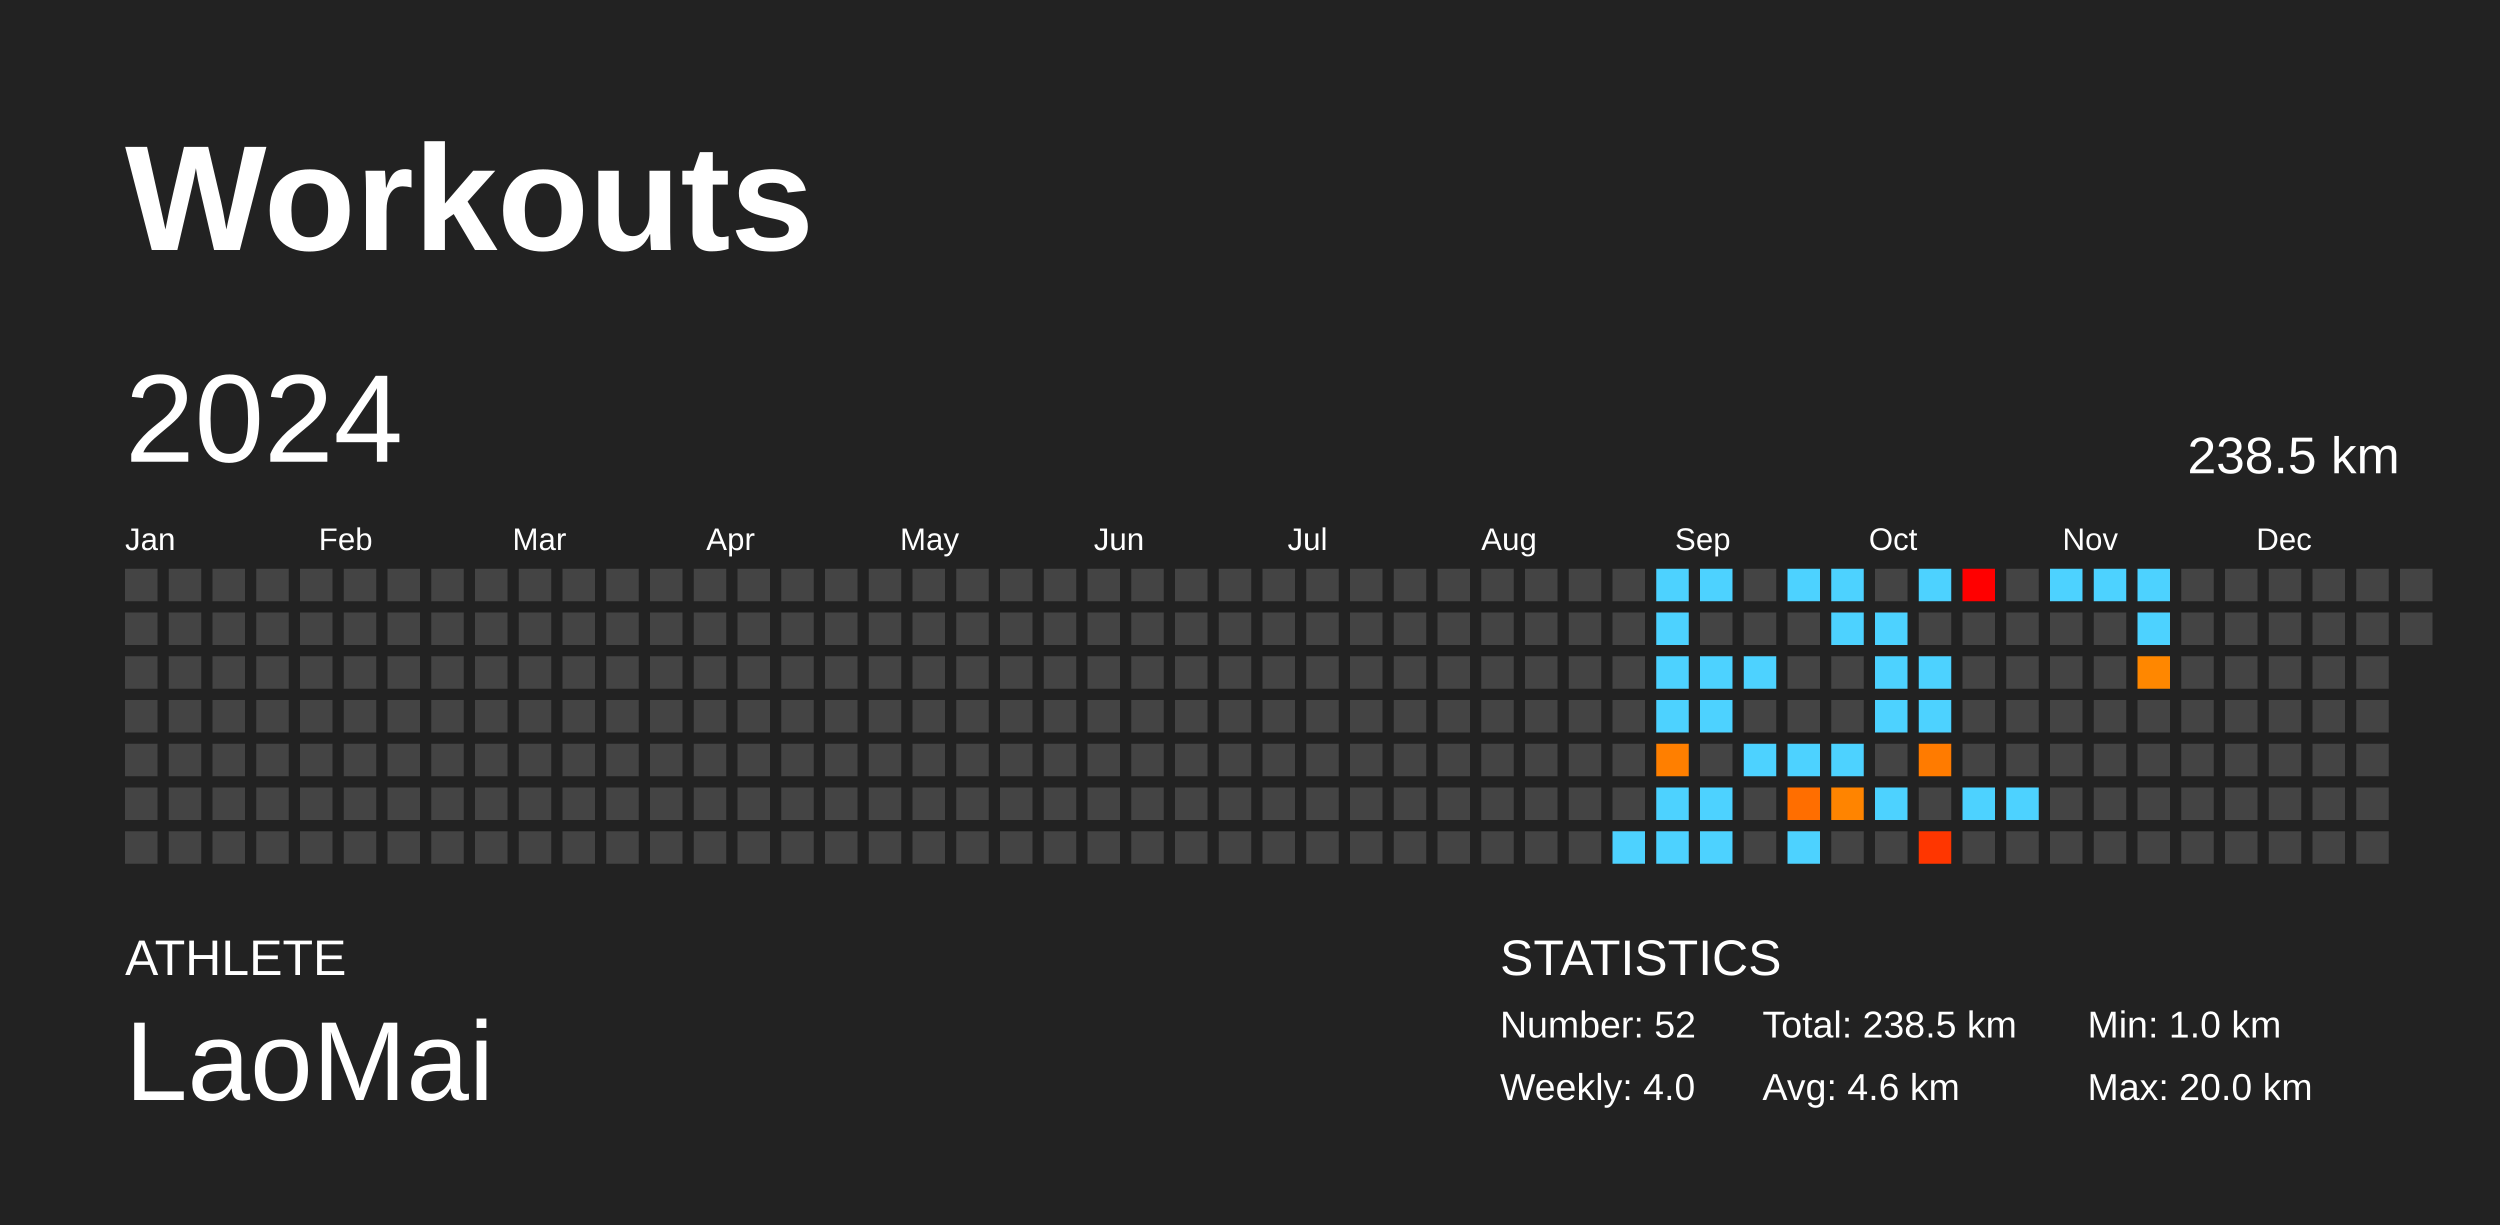
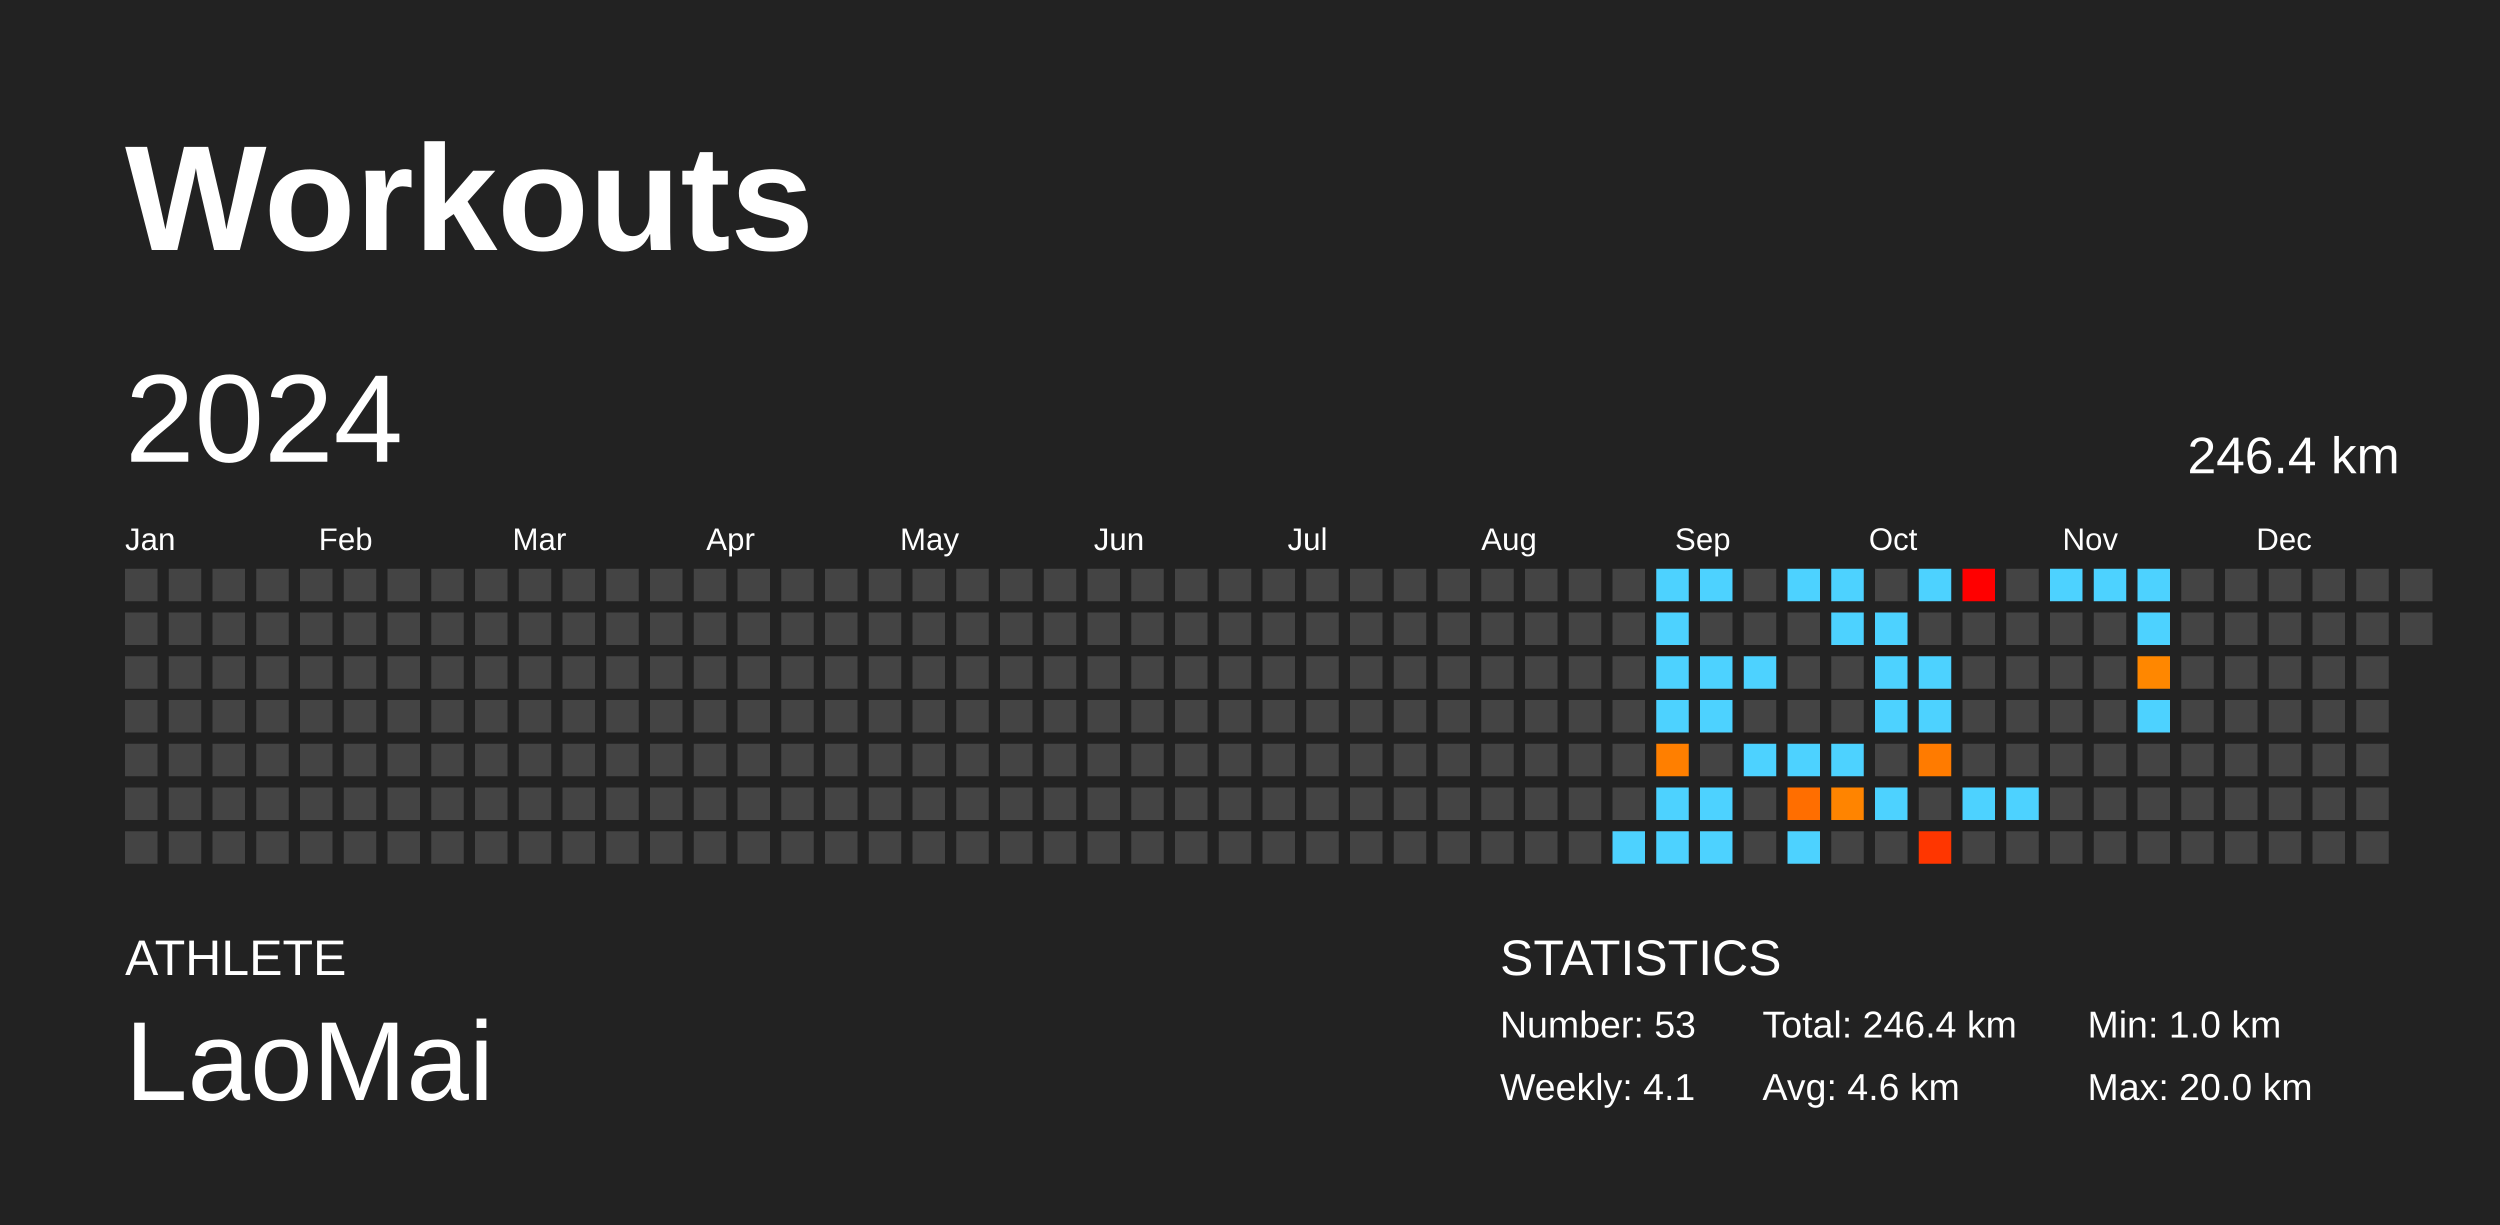
<svg xmlns="http://www.w3.org/2000/svg" baseProfile="full" height="98mm" version="1.1" viewBox="0,0,200,98" width="200mm">
  <defs />
  <rect fill="#222222" height="98" width="200" x="0" y="0" />
  <text fill="#FFFFFF" style="font-size:12px; font-family:Arial; font-weight:bold;" x="10" y="20">Workouts</text>
  <text fill="#FFFFFF" style="font-size:4px; font-family:Arial" x="10" y="78">ATHLETE</text>
  <text fill="#FFFFFF" style="font-size:9px; font-family:Arial" x="10" y="88">LaoMai</text>
  <text fill="#FFFFFF" style="font-size:4px; font-family:Arial" x="120" y="78">STATISTICS</text>
-   <text fill="#FFFFFF" style="font-size:3px; font-family:Arial" x="120" y="83">Number: 52</text>
-   <text fill="#FFFFFF" style="font-size:3px; font-family:Arial" x="120" y="88">Weekly: 4.0</text>
-   <text fill="#FFFFFF" style="font-size:3px; font-family:Arial" x="141" y="83">Total: 238.5 km</text>
+   <text fill="#FFFFFF" style="font-size:3px; font-family:Arial" x="120" y="83">Number: 53</text>
+   <text fill="#FFFFFF" style="font-size:3px; font-family:Arial" x="120" y="88">Weekly: 4.1</text>
+   <text fill="#FFFFFF" style="font-size:3px; font-family:Arial" x="141" y="83">Total: 246.4 km</text>
  <text fill="#FFFFFF" style="font-size:3px; font-family:Arial" x="141" y="88">Avg: 4.6 km</text>
  <text fill="#FFFFFF" style="font-size:3px; font-family:Arial" x="167" y="83">Min: 1.0 km</text>
  <text fill="#FFFFFF" style="font-size:3px; font-family:Arial" x="167" y="88">Max: 20.0 km</text>
  <text dominant-baseline="hanging" fill="#FFFFFF" style="font-size:10.0px; font-family:Arial;" x="10" y="30">2024</text>
-   <text dominant-baseline="hanging" fill="#FFFFFF" style="font-size:4.125px; font-family:Arial;" x="175" y="35">238.5 km</text>
+   <text dominant-baseline="hanging" fill="#FFFFFF" style="font-size:4.125px; font-family:Arial;" x="175" y="35">246.4 km</text>
  <text fill="#FFFFFF" style="font-size:2.5px; font-family:Arial" x="10.0" y="44">Jan</text>
  <text fill="#FFFFFF" style="font-size:2.5px; font-family:Arial" x="25.5" y="44">Feb</text>
  <text fill="#FFFFFF" style="font-size:2.5px; font-family:Arial" x="41.0" y="44">Mar</text>
  <text fill="#FFFFFF" style="font-size:2.5px; font-family:Arial" x="56.5" y="44">Apr</text>
  <text fill="#FFFFFF" style="font-size:2.5px; font-family:Arial" x="72.0" y="44">May</text>
  <text fill="#FFFFFF" style="font-size:2.5px; font-family:Arial" x="87.5" y="44">Jun</text>
  <text fill="#FFFFFF" style="font-size:2.5px; font-family:Arial" x="103.0" y="44">Jul</text>
  <text fill="#FFFFFF" style="font-size:2.5px; font-family:Arial" x="118.5" y="44">Aug</text>
  <text fill="#FFFFFF" style="font-size:2.5px; font-family:Arial" x="134.0" y="44">Sep</text>
  <text fill="#FFFFFF" style="font-size:2.5px; font-family:Arial" x="149.5" y="44">Oct</text>
  <text fill="#FFFFFF" style="font-size:2.5px; font-family:Arial" x="165.0" y="44">Nov</text>
  <text fill="#FFFFFF" style="font-size:2.5px; font-family:Arial" x="180.5" y="44">Dec</text>
  <rect fill="#444444" height="2.6" width="2.6" x="10.0" y="45.5" />
  <rect fill="#444444" height="2.6" width="2.6" x="10.0" y="49.0" />
  <rect fill="#444444" height="2.6" width="2.6" x="10.0" y="52.5" />
  <rect fill="#444444" height="2.6" width="2.6" x="10.0" y="56.0" />
  <rect fill="#444444" height="2.6" width="2.6" x="10.0" y="59.5" />
  <rect fill="#444444" height="2.6" width="2.6" x="10.0" y="63.0" />
  <rect fill="#444444" height="2.6" width="2.6" x="10.0" y="66.5" />
  <rect fill="#444444" height="2.6" width="2.6" x="13.5" y="45.5" />
  <rect fill="#444444" height="2.6" width="2.6" x="13.5" y="49.0" />
  <rect fill="#444444" height="2.6" width="2.6" x="13.5" y="52.5" />
  <rect fill="#444444" height="2.6" width="2.6" x="13.5" y="56.0" />
  <rect fill="#444444" height="2.6" width="2.6" x="13.5" y="59.5" />
  <rect fill="#444444" height="2.6" width="2.6" x="13.5" y="63.0" />
  <rect fill="#444444" height="2.6" width="2.6" x="13.5" y="66.5" />
  <rect fill="#444444" height="2.6" width="2.6" x="17.0" y="45.5" />
  <rect fill="#444444" height="2.6" width="2.6" x="17.0" y="49.0" />
  <rect fill="#444444" height="2.6" width="2.6" x="17.0" y="52.5" />
  <rect fill="#444444" height="2.6" width="2.6" x="17.0" y="56.0" />
  <rect fill="#444444" height="2.6" width="2.6" x="17.0" y="59.5" />
  <rect fill="#444444" height="2.6" width="2.6" x="17.0" y="63.0" />
  <rect fill="#444444" height="2.6" width="2.6" x="17.0" y="66.5" />
  <rect fill="#444444" height="2.6" width="2.6" x="20.5" y="45.5" />
  <rect fill="#444444" height="2.6" width="2.6" x="20.5" y="49.0" />
  <rect fill="#444444" height="2.6" width="2.6" x="20.5" y="52.5" />
  <rect fill="#444444" height="2.6" width="2.6" x="20.5" y="56.0" />
  <rect fill="#444444" height="2.6" width="2.6" x="20.5" y="59.5" />
  <rect fill="#444444" height="2.6" width="2.6" x="20.5" y="63.0" />
  <rect fill="#444444" height="2.6" width="2.6" x="20.5" y="66.5" />
  <rect fill="#444444" height="2.6" width="2.6" x="24.0" y="45.5" />
  <rect fill="#444444" height="2.6" width="2.6" x="24.0" y="49.0" />
  <rect fill="#444444" height="2.6" width="2.6" x="24.0" y="52.5" />
  <rect fill="#444444" height="2.6" width="2.6" x="24.0" y="56.0" />
  <rect fill="#444444" height="2.6" width="2.6" x="24.0" y="59.5" />
  <rect fill="#444444" height="2.6" width="2.6" x="24.0" y="63.0" />
  <rect fill="#444444" height="2.6" width="2.6" x="24.0" y="66.5" />
  <rect fill="#444444" height="2.6" width="2.6" x="27.5" y="45.5" />
  <rect fill="#444444" height="2.6" width="2.6" x="27.5" y="49.0" />
  <rect fill="#444444" height="2.6" width="2.6" x="27.5" y="52.5" />
  <rect fill="#444444" height="2.6" width="2.6" x="27.5" y="56.0" />
  <rect fill="#444444" height="2.6" width="2.6" x="27.5" y="59.5" />
  <rect fill="#444444" height="2.6" width="2.6" x="27.5" y="63.0" />
  <rect fill="#444444" height="2.6" width="2.6" x="27.5" y="66.5" />
  <rect fill="#444444" height="2.6" width="2.6" x="31.0" y="45.5" />
  <rect fill="#444444" height="2.6" width="2.6" x="31.0" y="49.0" />
  <rect fill="#444444" height="2.6" width="2.6" x="31.0" y="52.5" />
  <rect fill="#444444" height="2.6" width="2.6" x="31.0" y="56.0" />
  <rect fill="#444444" height="2.6" width="2.6" x="31.0" y="59.5" />
  <rect fill="#444444" height="2.6" width="2.6" x="31.0" y="63.0" />
  <rect fill="#444444" height="2.6" width="2.6" x="31.0" y="66.5" />
  <rect fill="#444444" height="2.6" width="2.6" x="34.5" y="45.5" />
  <rect fill="#444444" height="2.6" width="2.6" x="34.5" y="49.0" />
  <rect fill="#444444" height="2.6" width="2.6" x="34.5" y="52.5" />
  <rect fill="#444444" height="2.6" width="2.6" x="34.5" y="56.0" />
  <rect fill="#444444" height="2.6" width="2.6" x="34.5" y="59.5" />
  <rect fill="#444444" height="2.6" width="2.6" x="34.5" y="63.0" />
  <rect fill="#444444" height="2.6" width="2.6" x="34.5" y="66.5" />
  <rect fill="#444444" height="2.6" width="2.6" x="38.0" y="45.5" />
  <rect fill="#444444" height="2.6" width="2.6" x="38.0" y="49.0" />
  <rect fill="#444444" height="2.6" width="2.6" x="38.0" y="52.5" />
  <rect fill="#444444" height="2.6" width="2.6" x="38.0" y="56.0" />
  <rect fill="#444444" height="2.6" width="2.6" x="38.0" y="59.5" />
  <rect fill="#444444" height="2.6" width="2.6" x="38.0" y="63.0" />
  <rect fill="#444444" height="2.6" width="2.6" x="38.0" y="66.5" />
  <rect fill="#444444" height="2.6" width="2.6" x="41.5" y="45.5" />
  <rect fill="#444444" height="2.6" width="2.6" x="41.5" y="49.0" />
  <rect fill="#444444" height="2.6" width="2.6" x="41.5" y="52.5" />
  <rect fill="#444444" height="2.6" width="2.6" x="41.5" y="56.0" />
  <rect fill="#444444" height="2.6" width="2.6" x="41.5" y="59.5" />
  <rect fill="#444444" height="2.6" width="2.6" x="41.5" y="63.0" />
  <rect fill="#444444" height="2.6" width="2.6" x="41.5" y="66.5" />
  <rect fill="#444444" height="2.6" width="2.6" x="45.0" y="45.5" />
  <rect fill="#444444" height="2.6" width="2.6" x="45.0" y="49.0" />
  <rect fill="#444444" height="2.6" width="2.6" x="45.0" y="52.5" />
  <rect fill="#444444" height="2.6" width="2.6" x="45.0" y="56.0" />
  <rect fill="#444444" height="2.6" width="2.6" x="45.0" y="59.5" />
  <rect fill="#444444" height="2.6" width="2.6" x="45.0" y="63.0" />
  <rect fill="#444444" height="2.6" width="2.6" x="45.0" y="66.5" />
  <rect fill="#444444" height="2.6" width="2.6" x="48.5" y="45.5" />
  <rect fill="#444444" height="2.6" width="2.6" x="48.5" y="49.0" />
  <rect fill="#444444" height="2.6" width="2.6" x="48.5" y="52.5" />
  <rect fill="#444444" height="2.6" width="2.6" x="48.5" y="56.0" />
  <rect fill="#444444" height="2.6" width="2.6" x="48.5" y="59.5" />
  <rect fill="#444444" height="2.6" width="2.6" x="48.5" y="63.0" />
  <rect fill="#444444" height="2.6" width="2.6" x="48.5" y="66.5" />
  <rect fill="#444444" height="2.6" width="2.6" x="52.0" y="45.5" />
  <rect fill="#444444" height="2.6" width="2.6" x="52.0" y="49.0" />
  <rect fill="#444444" height="2.6" width="2.6" x="52.0" y="52.5" />
  <rect fill="#444444" height="2.6" width="2.6" x="52.0" y="56.0" />
  <rect fill="#444444" height="2.6" width="2.6" x="52.0" y="59.5" />
  <rect fill="#444444" height="2.6" width="2.6" x="52.0" y="63.0" />
  <rect fill="#444444" height="2.6" width="2.6" x="52.0" y="66.5" />
  <rect fill="#444444" height="2.6" width="2.6" x="55.5" y="45.5" />
  <rect fill="#444444" height="2.6" width="2.6" x="55.5" y="49.0" />
  <rect fill="#444444" height="2.6" width="2.6" x="55.5" y="52.5" />
  <rect fill="#444444" height="2.6" width="2.6" x="55.5" y="56.0" />
  <rect fill="#444444" height="2.6" width="2.6" x="55.5" y="59.5" />
  <rect fill="#444444" height="2.6" width="2.6" x="55.5" y="63.0" />
  <rect fill="#444444" height="2.6" width="2.6" x="55.5" y="66.5" />
  <rect fill="#444444" height="2.6" width="2.6" x="59.0" y="45.5" />
  <rect fill="#444444" height="2.6" width="2.6" x="59.0" y="49.0" />
  <rect fill="#444444" height="2.6" width="2.6" x="59.0" y="52.5" />
  <rect fill="#444444" height="2.6" width="2.6" x="59.0" y="56.0" />
  <rect fill="#444444" height="2.6" width="2.6" x="59.0" y="59.5" />
  <rect fill="#444444" height="2.6" width="2.6" x="59.0" y="63.0" />
  <rect fill="#444444" height="2.6" width="2.6" x="59.0" y="66.5" />
  <rect fill="#444444" height="2.6" width="2.6" x="62.5" y="45.5" />
  <rect fill="#444444" height="2.6" width="2.6" x="62.5" y="49.0" />
  <rect fill="#444444" height="2.6" width="2.6" x="62.5" y="52.5" />
  <rect fill="#444444" height="2.6" width="2.6" x="62.5" y="56.0" />
  <rect fill="#444444" height="2.6" width="2.6" x="62.5" y="59.5" />
  <rect fill="#444444" height="2.6" width="2.6" x="62.5" y="63.0" />
  <rect fill="#444444" height="2.6" width="2.6" x="62.5" y="66.5" />
  <rect fill="#444444" height="2.6" width="2.6" x="66.0" y="45.5" />
  <rect fill="#444444" height="2.6" width="2.6" x="66.0" y="49.0" />
  <rect fill="#444444" height="2.6" width="2.6" x="66.0" y="52.5" />
  <rect fill="#444444" height="2.6" width="2.6" x="66.0" y="56.0" />
  <rect fill="#444444" height="2.6" width="2.6" x="66.0" y="59.5" />
  <rect fill="#444444" height="2.6" width="2.6" x="66.0" y="63.0" />
  <rect fill="#444444" height="2.6" width="2.6" x="66.0" y="66.5" />
  <rect fill="#444444" height="2.6" width="2.6" x="69.5" y="45.5" />
  <rect fill="#444444" height="2.6" width="2.6" x="69.5" y="49.0" />
  <rect fill="#444444" height="2.6" width="2.6" x="69.5" y="52.5" />
  <rect fill="#444444" height="2.6" width="2.6" x="69.5" y="56.0" />
  <rect fill="#444444" height="2.6" width="2.6" x="69.5" y="59.5" />
  <rect fill="#444444" height="2.6" width="2.6" x="69.5" y="63.0" />
  <rect fill="#444444" height="2.6" width="2.6" x="69.5" y="66.5" />
  <rect fill="#444444" height="2.6" width="2.6" x="73.0" y="45.5" />
  <rect fill="#444444" height="2.6" width="2.6" x="73.0" y="49.0" />
  <rect fill="#444444" height="2.6" width="2.6" x="73.0" y="52.5" />
  <rect fill="#444444" height="2.6" width="2.6" x="73.0" y="56.0" />
  <rect fill="#444444" height="2.6" width="2.6" x="73.0" y="59.5" />
  <rect fill="#444444" height="2.6" width="2.6" x="73.0" y="63.0" />
  <rect fill="#444444" height="2.6" width="2.6" x="73.0" y="66.5" />
  <rect fill="#444444" height="2.6" width="2.6" x="76.5" y="45.5" />
  <rect fill="#444444" height="2.6" width="2.6" x="76.5" y="49.0" />
  <rect fill="#444444" height="2.6" width="2.6" x="76.5" y="52.5" />
  <rect fill="#444444" height="2.6" width="2.6" x="76.5" y="56.0" />
  <rect fill="#444444" height="2.6" width="2.6" x="76.5" y="59.5" />
  <rect fill="#444444" height="2.6" width="2.6" x="76.5" y="63.0" />
  <rect fill="#444444" height="2.6" width="2.6" x="76.5" y="66.5" />
  <rect fill="#444444" height="2.6" width="2.6" x="80.0" y="45.5" />
  <rect fill="#444444" height="2.6" width="2.6" x="80.0" y="49.0" />
  <rect fill="#444444" height="2.6" width="2.6" x="80.0" y="52.5" />
  <rect fill="#444444" height="2.6" width="2.6" x="80.0" y="56.0" />
  <rect fill="#444444" height="2.6" width="2.6" x="80.0" y="59.5" />
  <rect fill="#444444" height="2.6" width="2.6" x="80.0" y="63.0" />
  <rect fill="#444444" height="2.6" width="2.6" x="80.0" y="66.5" />
  <rect fill="#444444" height="2.6" width="2.6" x="83.5" y="45.5" />
  <rect fill="#444444" height="2.6" width="2.6" x="83.5" y="49.0" />
  <rect fill="#444444" height="2.6" width="2.6" x="83.5" y="52.5" />
  <rect fill="#444444" height="2.6" width="2.6" x="83.5" y="56.0" />
  <rect fill="#444444" height="2.6" width="2.6" x="83.5" y="59.5" />
  <rect fill="#444444" height="2.6" width="2.6" x="83.5" y="63.0" />
  <rect fill="#444444" height="2.6" width="2.6" x="83.5" y="66.5" />
  <rect fill="#444444" height="2.6" width="2.6" x="87.0" y="45.5" />
  <rect fill="#444444" height="2.6" width="2.6" x="87.0" y="49.0" />
  <rect fill="#444444" height="2.6" width="2.6" x="87.0" y="52.5" />
  <rect fill="#444444" height="2.6" width="2.6" x="87.0" y="56.0" />
  <rect fill="#444444" height="2.6" width="2.6" x="87.0" y="59.5" />
  <rect fill="#444444" height="2.6" width="2.6" x="87.0" y="63.0" />
  <rect fill="#444444" height="2.6" width="2.6" x="87.0" y="66.5" />
  <rect fill="#444444" height="2.6" width="2.6" x="90.5" y="45.5" />
  <rect fill="#444444" height="2.6" width="2.6" x="90.5" y="49.0" />
  <rect fill="#444444" height="2.6" width="2.6" x="90.5" y="52.5" />
  <rect fill="#444444" height="2.6" width="2.6" x="90.5" y="56.0" />
  <rect fill="#444444" height="2.6" width="2.6" x="90.5" y="59.5" />
  <rect fill="#444444" height="2.6" width="2.6" x="90.5" y="63.0" />
  <rect fill="#444444" height="2.6" width="2.6" x="90.5" y="66.5" />
  <rect fill="#444444" height="2.6" width="2.6" x="94.0" y="45.5" />
  <rect fill="#444444" height="2.6" width="2.6" x="94.0" y="49.0" />
  <rect fill="#444444" height="2.6" width="2.6" x="94.0" y="52.5" />
  <rect fill="#444444" height="2.6" width="2.6" x="94.0" y="56.0" />
  <rect fill="#444444" height="2.6" width="2.6" x="94.0" y="59.5" />
  <rect fill="#444444" height="2.6" width="2.6" x="94.0" y="63.0" />
  <rect fill="#444444" height="2.6" width="2.6" x="94.0" y="66.5" />
  <rect fill="#444444" height="2.6" width="2.6" x="97.5" y="45.5" />
  <rect fill="#444444" height="2.6" width="2.6" x="97.5" y="49.0" />
  <rect fill="#444444" height="2.6" width="2.6" x="97.5" y="52.5" />
  <rect fill="#444444" height="2.6" width="2.6" x="97.5" y="56.0" />
  <rect fill="#444444" height="2.6" width="2.6" x="97.5" y="59.5" />
  <rect fill="#444444" height="2.6" width="2.6" x="97.5" y="63.0" />
  <rect fill="#444444" height="2.6" width="2.6" x="97.5" y="66.5" />
  <rect fill="#444444" height="2.6" width="2.6" x="101.0" y="45.5" />
  <rect fill="#444444" height="2.6" width="2.6" x="101.0" y="49.0" />
  <rect fill="#444444" height="2.6" width="2.6" x="101.0" y="52.5" />
  <rect fill="#444444" height="2.6" width="2.6" x="101.0" y="56.0" />
  <rect fill="#444444" height="2.6" width="2.6" x="101.0" y="59.5" />
  <rect fill="#444444" height="2.6" width="2.6" x="101.0" y="63.0" />
  <rect fill="#444444" height="2.6" width="2.6" x="101.0" y="66.5" />
  <rect fill="#444444" height="2.6" width="2.6" x="104.5" y="45.5" />
  <rect fill="#444444" height="2.6" width="2.6" x="104.5" y="49.0" />
  <rect fill="#444444" height="2.6" width="2.6" x="104.5" y="52.5" />
  <rect fill="#444444" height="2.6" width="2.6" x="104.5" y="56.0" />
  <rect fill="#444444" height="2.6" width="2.6" x="104.5" y="59.5" />
  <rect fill="#444444" height="2.6" width="2.6" x="104.5" y="63.0" />
  <rect fill="#444444" height="2.6" width="2.6" x="104.5" y="66.5" />
  <rect fill="#444444" height="2.6" width="2.6" x="108.0" y="45.5" />
  <rect fill="#444444" height="2.6" width="2.6" x="108.0" y="49.0" />
  <rect fill="#444444" height="2.6" width="2.6" x="108.0" y="52.5" />
  <rect fill="#444444" height="2.6" width="2.6" x="108.0" y="56.0" />
  <rect fill="#444444" height="2.6" width="2.6" x="108.0" y="59.5" />
  <rect fill="#444444" height="2.6" width="2.6" x="108.0" y="63.0" />
  <rect fill="#444444" height="2.6" width="2.6" x="108.0" y="66.5" />
  <rect fill="#444444" height="2.6" width="2.6" x="111.5" y="45.5" />
  <rect fill="#444444" height="2.6" width="2.6" x="111.5" y="49.0" />
  <rect fill="#444444" height="2.6" width="2.6" x="111.5" y="52.5" />
  <rect fill="#444444" height="2.6" width="2.6" x="111.5" y="56.0" />
  <rect fill="#444444" height="2.6" width="2.6" x="111.5" y="59.5" />
  <rect fill="#444444" height="2.6" width="2.6" x="111.5" y="63.0" />
  <rect fill="#444444" height="2.6" width="2.6" x="111.5" y="66.5" />
  <rect fill="#444444" height="2.6" width="2.6" x="115.0" y="45.5" />
  <rect fill="#444444" height="2.6" width="2.6" x="115.0" y="49.0" />
  <rect fill="#444444" height="2.6" width="2.6" x="115.0" y="52.5" />
  <rect fill="#444444" height="2.6" width="2.6" x="115.0" y="56.0" />
  <rect fill="#444444" height="2.6" width="2.6" x="115.0" y="59.5" />
  <rect fill="#444444" height="2.6" width="2.6" x="115.0" y="63.0" />
  <rect fill="#444444" height="2.6" width="2.6" x="115.0" y="66.5" />
  <rect fill="#444444" height="2.6" width="2.6" x="118.5" y="45.5" />
  <rect fill="#444444" height="2.6" width="2.6" x="118.5" y="49.0" />
  <rect fill="#444444" height="2.6" width="2.6" x="118.5" y="52.5" />
  <rect fill="#444444" height="2.6" width="2.6" x="118.5" y="56.0" />
  <rect fill="#444444" height="2.6" width="2.6" x="118.5" y="59.5" />
  <rect fill="#444444" height="2.6" width="2.6" x="118.5" y="63.0" />
  <rect fill="#444444" height="2.6" width="2.6" x="118.5" y="66.5" />
  <rect fill="#444444" height="2.6" width="2.6" x="122.0" y="45.5" />
  <rect fill="#444444" height="2.6" width="2.6" x="122.0" y="49.0" />
  <rect fill="#444444" height="2.6" width="2.6" x="122.0" y="52.5" />
  <rect fill="#444444" height="2.6" width="2.6" x="122.0" y="56.0" />
  <rect fill="#444444" height="2.6" width="2.6" x="122.0" y="59.5" />
  <rect fill="#444444" height="2.6" width="2.6" x="122.0" y="63.0" />
  <rect fill="#444444" height="2.6" width="2.6" x="122.0" y="66.5" />
  <rect fill="#444444" height="2.6" width="2.6" x="125.5" y="45.5" />
  <rect fill="#444444" height="2.6" width="2.6" x="125.5" y="49.0" />
  <rect fill="#444444" height="2.6" width="2.6" x="125.5" y="52.5" />
  <rect fill="#444444" height="2.6" width="2.6" x="125.5" y="56.0" />
  <rect fill="#444444" height="2.6" width="2.6" x="125.5" y="59.5" />
  <rect fill="#444444" height="2.6" width="2.6" x="125.5" y="63.0" />
  <rect fill="#444444" height="2.6" width="2.6" x="125.5" y="66.5" />
  <rect fill="#444444" height="2.6" width="2.6" x="129.0" y="45.5" />
  <rect fill="#444444" height="2.6" width="2.6" x="129.0" y="49.0" />
  <rect fill="#444444" height="2.6" width="2.6" x="129.0" y="52.5" />
  <rect fill="#444444" height="2.6" width="2.6" x="129.0" y="56.0" />
  <rect fill="#444444" height="2.6" width="2.6" x="129.0" y="59.5" />
  <rect fill="#444444" height="2.6" width="2.6" x="129.0" y="63.0" />
  <rect fill="#4dd2ff" height="2.6" width="2.6" x="129.0" y="66.5" />
  <rect fill="#4dd2ff" height="2.6" width="2.6" x="132.5" y="45.5" />
  <rect fill="#4dd2ff" height="2.6" width="2.6" x="132.5" y="49.0" />
  <rect fill="#4dd2ff" height="2.6" width="2.6" x="132.5" y="52.5" />
  <rect fill="#4dd2ff" height="2.6" width="2.6" x="132.5" y="56.0" />
  <rect fill="#ff7f00" height="2.6" width="2.6" x="132.5" y="59.5" />
  <rect fill="#4dd2ff" height="2.6" width="2.6" x="132.5" y="63.0" />
  <rect fill="#4dd2ff" height="2.6" width="2.6" x="132.5" y="66.5" />
  <rect fill="#4dd2ff" height="2.6" width="2.6" x="136.0" y="45.5" />
  <rect fill="#444444" height="2.6" width="2.6" x="136.0" y="49.0" />
  <rect fill="#4dd2ff" height="2.6" width="2.6" x="136.0" y="52.5" />
  <rect fill="#4dd2ff" height="2.6" width="2.6" x="136.0" y="56.0" />
  <rect fill="#444444" height="2.6" width="2.6" x="136.0" y="59.5" />
  <rect fill="#4dd2ff" height="2.6" width="2.6" x="136.0" y="63.0" />
  <rect fill="#4dd2ff" height="2.6" width="2.6" x="136.0" y="66.5" />
  <rect fill="#444444" height="2.6" width="2.6" x="139.5" y="45.5" />
  <rect fill="#444444" height="2.6" width="2.6" x="139.5" y="49.0" />
  <rect fill="#4dd2ff" height="2.6" width="2.6" x="139.5" y="52.5" />
  <rect fill="#444444" height="2.6" width="2.6" x="139.5" y="56.0" />
  <rect fill="#4dd2ff" height="2.6" width="2.6" x="139.5" y="59.5" />
  <rect fill="#444444" height="2.6" width="2.6" x="139.5" y="63.0" />
  <rect fill="#444444" height="2.6" width="2.6" x="139.5" y="66.5" />
  <rect fill="#4dd2ff" height="2.6" width="2.6" x="143.0" y="45.5" />
  <rect fill="#444444" height="2.6" width="2.6" x="143.0" y="49.0" />
  <rect fill="#444444" height="2.6" width="2.6" x="143.0" y="52.5" />
  <rect fill="#444444" height="2.6" width="2.6" x="143.0" y="56.0" />
  <rect fill="#4dd2ff" height="2.6" width="2.6" x="143.0" y="59.5" />
  <rect fill="#ff6e00" height="2.6" width="2.6" x="143.0" y="63.0" />
  <rect fill="#4dd2ff" height="2.6" width="2.6" x="143.0" y="66.5" />
  <rect fill="#4dd2ff" height="2.6" width="2.6" x="146.5" y="45.5" />
  <rect fill="#4dd2ff" height="2.6" width="2.6" x="146.5" y="49.0" />
  <rect fill="#444444" height="2.6" width="2.6" x="146.5" y="52.5" />
  <rect fill="#444444" height="2.6" width="2.6" x="146.5" y="56.0" />
  <rect fill="#4dd2ff" height="2.6" width="2.6" x="146.5" y="59.5" />
  <rect fill="#ff8400" height="2.6" width="2.6" x="146.5" y="63.0" />
  <rect fill="#444444" height="2.6" width="2.6" x="146.5" y="66.5" />
  <rect fill="#444444" height="2.6" width="2.6" x="150.0" y="45.5" />
  <rect fill="#4dd2ff" height="2.6" width="2.6" x="150.0" y="49.0" />
  <rect fill="#4dd2ff" height="2.6" width="2.6" x="150.0" y="52.5" />
  <rect fill="#4dd2ff" height="2.6" width="2.6" x="150.0" y="56.0" />
  <rect fill="#444444" height="2.6" width="2.6" x="150.0" y="59.5" />
  <rect fill="#4dd2ff" height="2.6" width="2.6" x="150.0" y="63.0" />
  <rect fill="#444444" height="2.6" width="2.6" x="150.0" y="66.5" />
  <rect fill="#4dd2ff" height="2.6" width="2.6" x="153.5" y="45.5" />
  <rect fill="#444444" height="2.6" width="2.6" x="153.5" y="49.0" />
  <rect fill="#4dd2ff" height="2.6" width="2.6" x="153.5" y="52.5" />
  <rect fill="#4dd2ff" height="2.6" width="2.6" x="153.5" y="56.0" />
  <rect fill="#ff7b00" height="2.6" width="2.6" x="153.5" y="59.5" />
  <rect fill="#444444" height="2.6" width="2.6" x="153.5" y="63.0" />
  <rect fill="#ff3600" height="2.6" width="2.6" x="153.5" y="66.5" />
  <rect fill="red" height="2.6" width="2.6" x="157.0" y="45.5" />
  <rect fill="#444444" height="2.6" width="2.6" x="157.0" y="49.0" />
  <rect fill="#444444" height="2.6" width="2.6" x="157.0" y="52.5" />
  <rect fill="#444444" height="2.6" width="2.6" x="157.0" y="56.0" />
  <rect fill="#444444" height="2.6" width="2.6" x="157.0" y="59.5" />
  <rect fill="#4dd2ff" height="2.6" width="2.6" x="157.0" y="63.0" />
  <rect fill="#444444" height="2.6" width="2.6" x="157.0" y="66.5" />
  <rect fill="#444444" height="2.6" width="2.6" x="160.5" y="45.5" />
  <rect fill="#444444" height="2.6" width="2.6" x="160.5" y="49.0" />
  <rect fill="#444444" height="2.6" width="2.6" x="160.5" y="52.5" />
  <rect fill="#444444" height="2.6" width="2.6" x="160.5" y="56.0" />
  <rect fill="#444444" height="2.6" width="2.6" x="160.5" y="59.5" />
  <rect fill="#4dd2ff" height="2.6" width="2.6" x="160.5" y="63.0" />
  <rect fill="#444444" height="2.6" width="2.6" x="160.5" y="66.5" />
  <rect fill="#4dd2ff" height="2.6" width="2.6" x="164.0" y="45.5" />
  <rect fill="#444444" height="2.6" width="2.6" x="164.0" y="49.0" />
  <rect fill="#444444" height="2.6" width="2.6" x="164.0" y="52.5" />
  <rect fill="#444444" height="2.6" width="2.6" x="164.0" y="56.0" />
  <rect fill="#444444" height="2.6" width="2.6" x="164.0" y="59.5" />
  <rect fill="#444444" height="2.6" width="2.6" x="164.0" y="63.0" />
  <rect fill="#444444" height="2.6" width="2.6" x="164.0" y="66.5" />
  <rect fill="#4dd2ff" height="2.6" width="2.6" x="167.5" y="45.5" />
  <rect fill="#444444" height="2.6" width="2.6" x="167.5" y="49.0" />
  <rect fill="#444444" height="2.6" width="2.6" x="167.5" y="52.5" />
  <rect fill="#444444" height="2.6" width="2.6" x="167.5" y="56.0" />
  <rect fill="#444444" height="2.6" width="2.6" x="167.5" y="59.5" />
  <rect fill="#444444" height="2.6" width="2.6" x="167.5" y="63.0" />
  <rect fill="#444444" height="2.6" width="2.6" x="167.5" y="66.5" />
  <rect fill="#4dd2ff" height="2.6" width="2.6" x="171.0" y="45.5" />
  <rect fill="#4dd2ff" height="2.6" width="2.6" x="171.0" y="49.0" />
  <rect fill="#ff8700" height="2.6" width="2.6" x="171.0" y="52.5" />
-   <rect fill="#444444" height="2.6" width="2.6" x="171.0" y="56.0" />
+   <rect fill="#4dd2ff" height="2.6" width="2.6" x="171.0" y="56.0" />
  <rect fill="#444444" height="2.6" width="2.6" x="171.0" y="59.5" />
  <rect fill="#444444" height="2.6" width="2.6" x="171.0" y="63.0" />
  <rect fill="#444444" height="2.6" width="2.6" x="171.0" y="66.5" />
  <rect fill="#444444" height="2.6" width="2.6" x="174.5" y="45.5" />
  <rect fill="#444444" height="2.6" width="2.6" x="174.5" y="49.0" />
  <rect fill="#444444" height="2.6" width="2.6" x="174.5" y="52.5" />
  <rect fill="#444444" height="2.6" width="2.6" x="174.5" y="56.0" />
  <rect fill="#444444" height="2.6" width="2.6" x="174.5" y="59.5" />
  <rect fill="#444444" height="2.6" width="2.6" x="174.5" y="63.0" />
  <rect fill="#444444" height="2.6" width="2.6" x="174.5" y="66.5" />
  <rect fill="#444444" height="2.6" width="2.6" x="178.0" y="45.5" />
  <rect fill="#444444" height="2.6" width="2.6" x="178.0" y="49.0" />
  <rect fill="#444444" height="2.6" width="2.6" x="178.0" y="52.5" />
  <rect fill="#444444" height="2.6" width="2.6" x="178.0" y="56.0" />
  <rect fill="#444444" height="2.6" width="2.6" x="178.0" y="59.5" />
  <rect fill="#444444" height="2.6" width="2.6" x="178.0" y="63.0" />
  <rect fill="#444444" height="2.6" width="2.6" x="178.0" y="66.5" />
  <rect fill="#444444" height="2.6" width="2.6" x="181.5" y="45.5" />
  <rect fill="#444444" height="2.6" width="2.6" x="181.5" y="49.0" />
  <rect fill="#444444" height="2.6" width="2.6" x="181.5" y="52.5" />
  <rect fill="#444444" height="2.6" width="2.6" x="181.5" y="56.0" />
  <rect fill="#444444" height="2.6" width="2.6" x="181.5" y="59.5" />
  <rect fill="#444444" height="2.6" width="2.6" x="181.5" y="63.0" />
  <rect fill="#444444" height="2.6" width="2.6" x="181.5" y="66.5" />
  <rect fill="#444444" height="2.6" width="2.6" x="185.0" y="45.5" />
  <rect fill="#444444" height="2.6" width="2.6" x="185.0" y="49.0" />
  <rect fill="#444444" height="2.6" width="2.6" x="185.0" y="52.5" />
  <rect fill="#444444" height="2.6" width="2.6" x="185.0" y="56.0" />
  <rect fill="#444444" height="2.6" width="2.6" x="185.0" y="59.5" />
  <rect fill="#444444" height="2.6" width="2.6" x="185.0" y="63.0" />
  <rect fill="#444444" height="2.6" width="2.6" x="185.0" y="66.5" />
  <rect fill="#444444" height="2.6" width="2.6" x="188.5" y="45.5" />
  <rect fill="#444444" height="2.6" width="2.6" x="188.5" y="49.0" />
  <rect fill="#444444" height="2.6" width="2.6" x="188.5" y="52.5" />
  <rect fill="#444444" height="2.6" width="2.6" x="188.5" y="56.0" />
  <rect fill="#444444" height="2.6" width="2.6" x="188.5" y="59.5" />
  <rect fill="#444444" height="2.6" width="2.6" x="188.5" y="63.0" />
  <rect fill="#444444" height="2.6" width="2.6" x="188.5" y="66.5" />
  <rect fill="#444444" height="2.6" width="2.6" x="192.0" y="45.5" />
  <rect fill="#444444" height="2.6" width="2.6" x="192.0" y="49.0" />
</svg>
